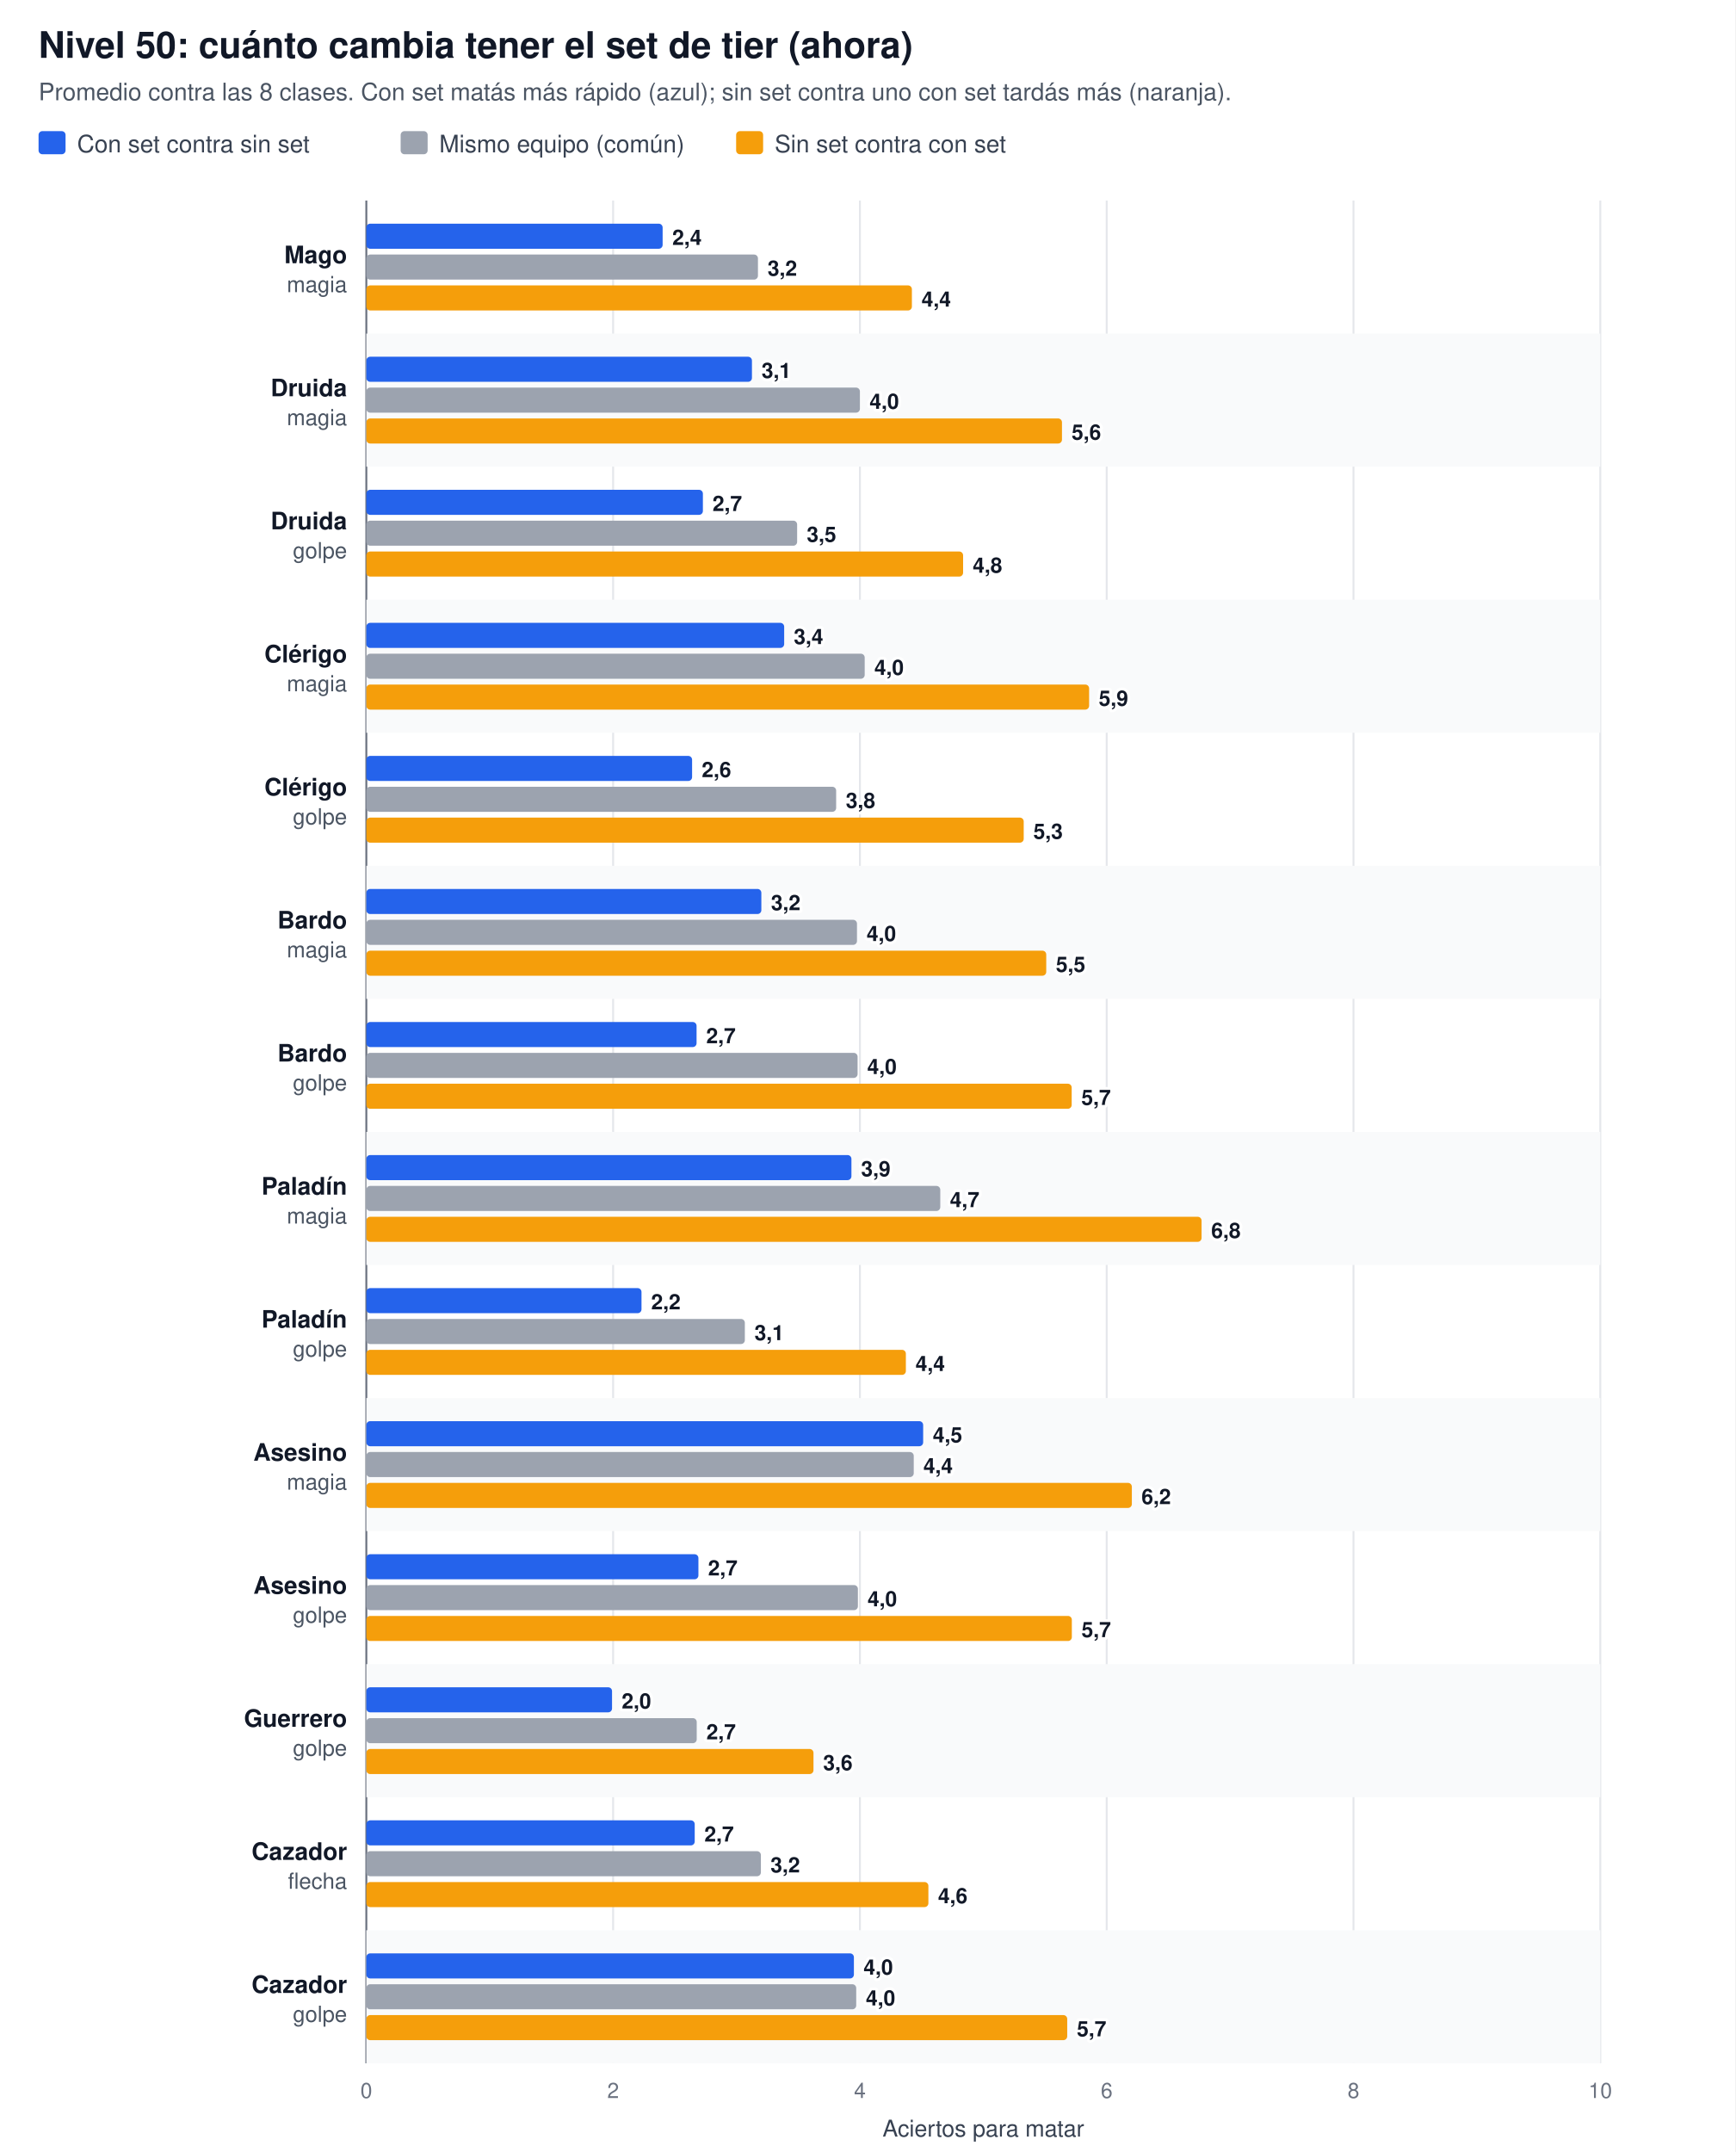
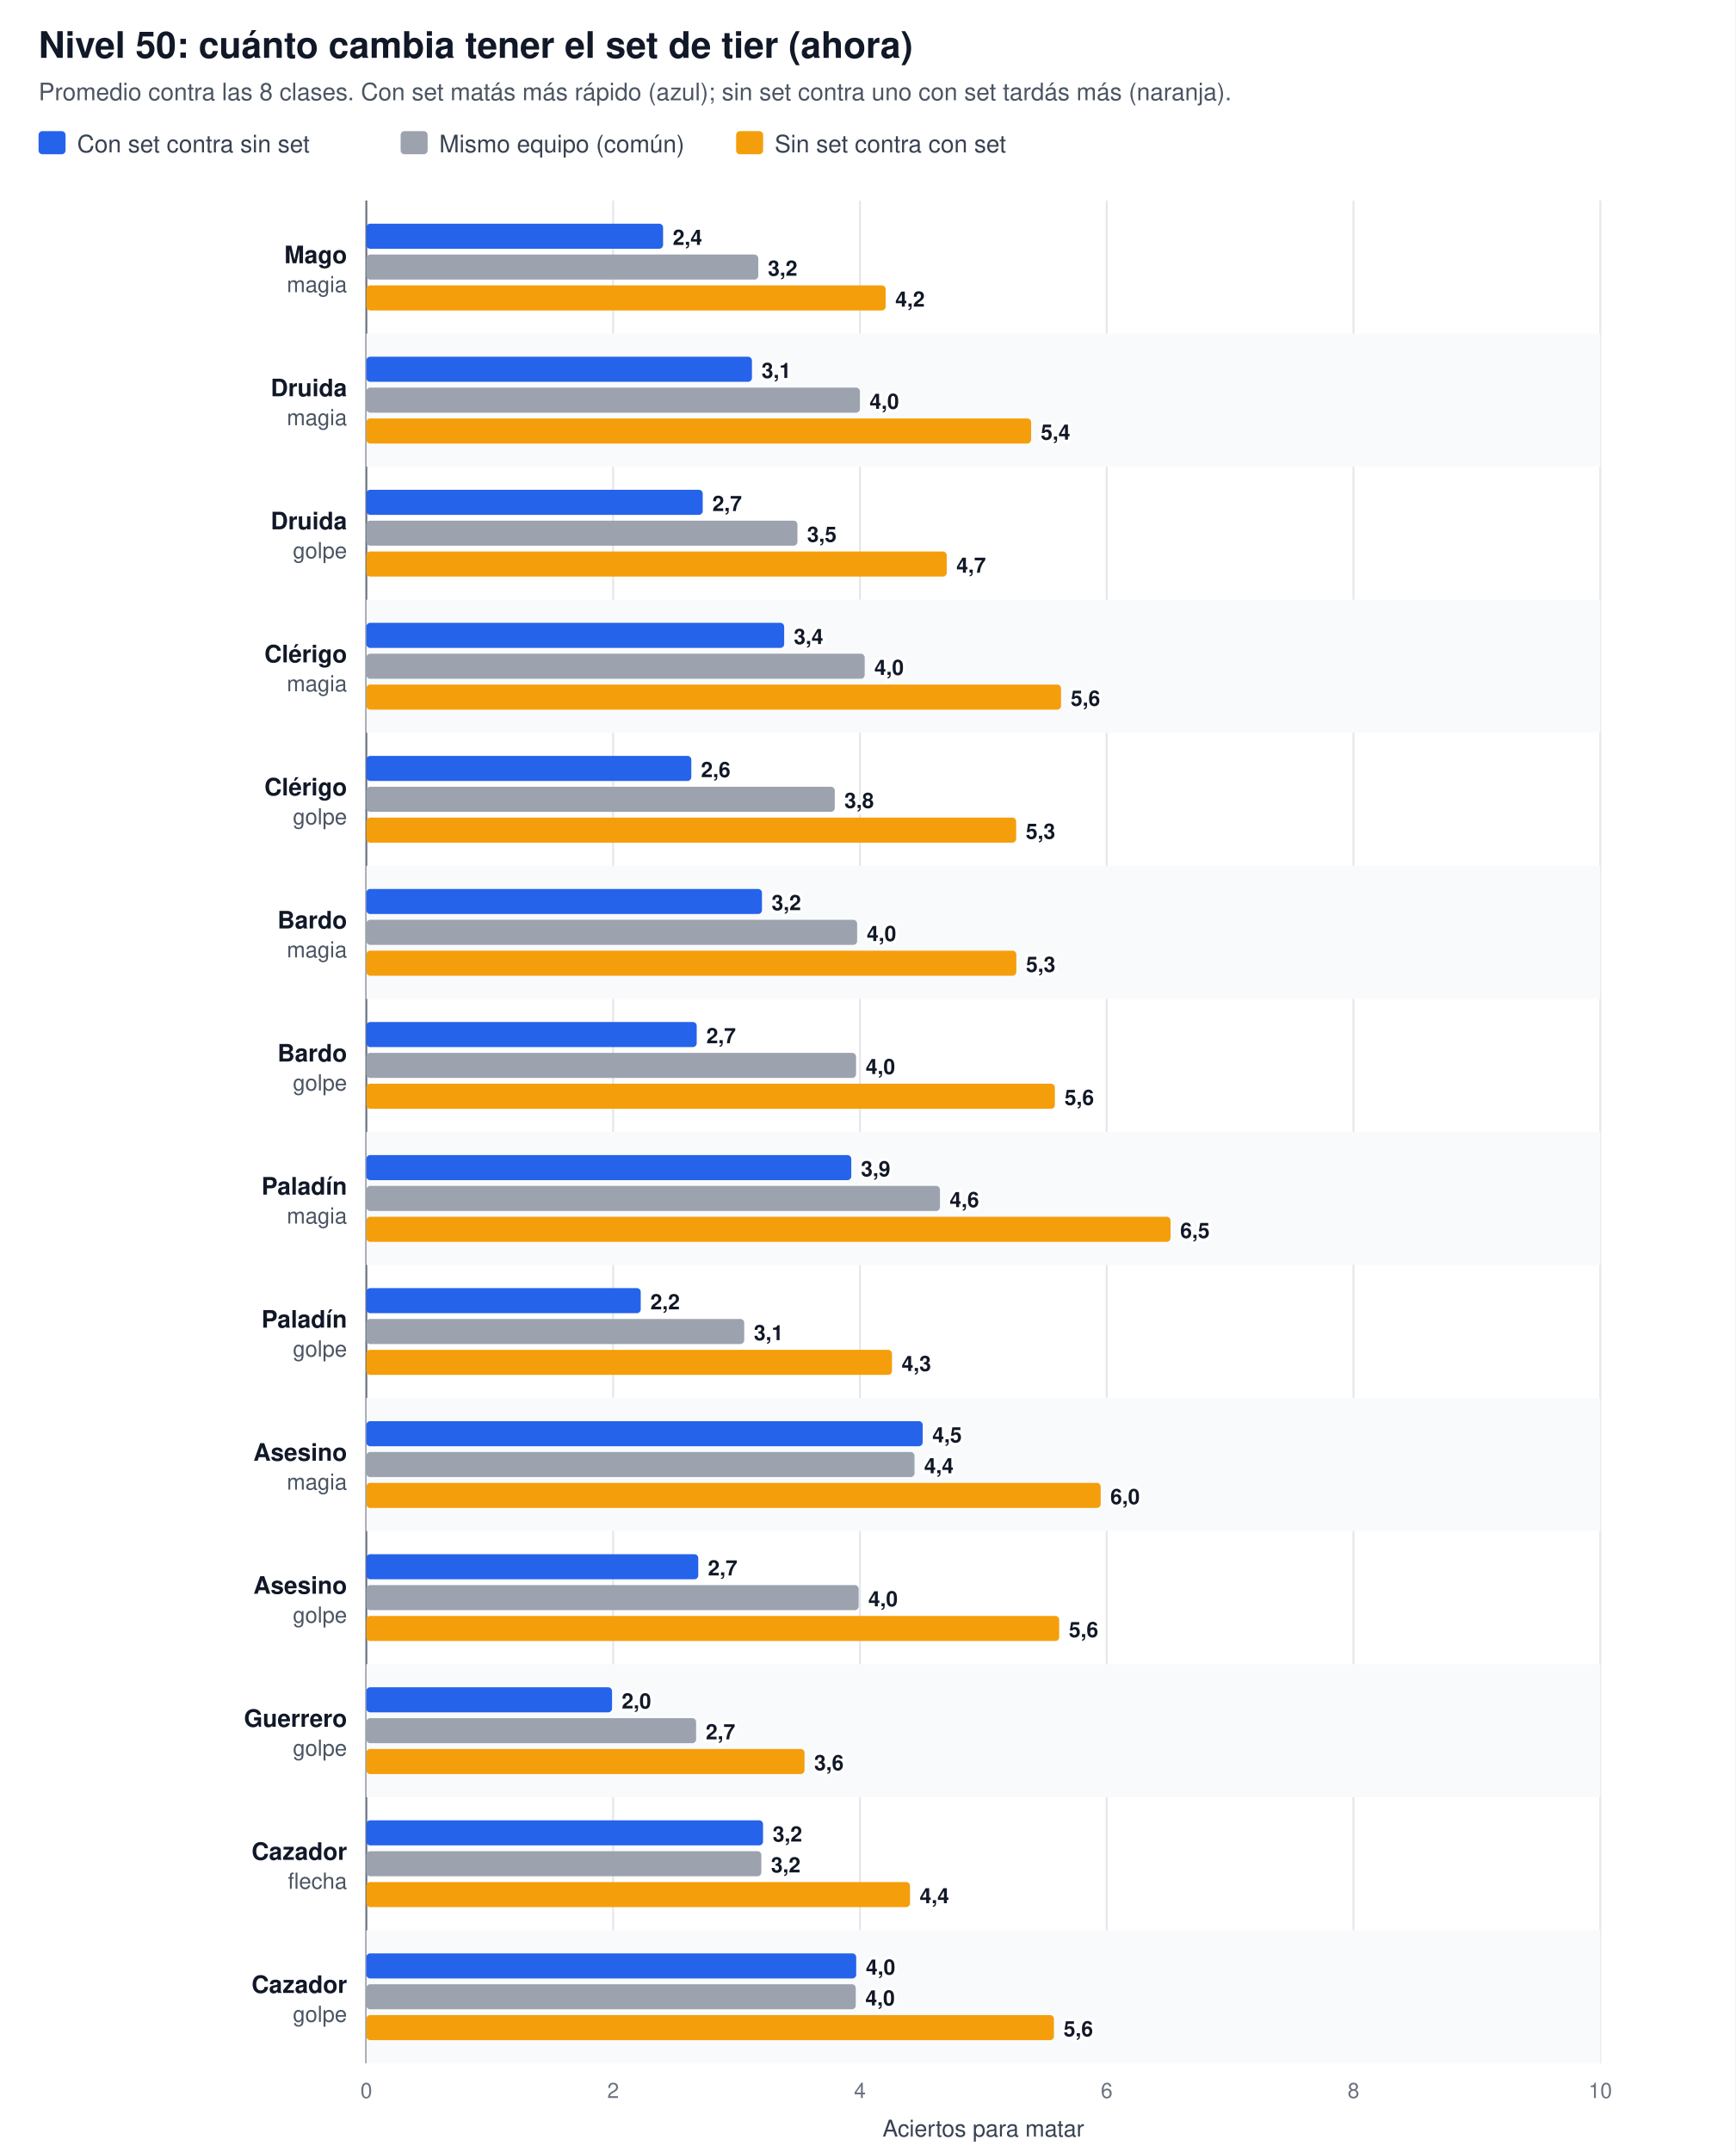
<svg xmlns="http://www.w3.org/2000/svg" width="900" height="1116" viewBox="0 0 900 1116" font-family="Helvetica, Arial, sans-serif">
  <rect width="100%" height="100%" fill="#ffffff" />
  <text x="20" y="30" font-size="19" font-weight="700" fill="#111827">Nivel 50: cuánto cambia tener el set de tier (ahora)</text>
  <text x="20" y="52" font-size="12.5" fill="#4b5563">Promedio contra las 8 clases. Con set matás más rápido (azul); sin set contra uno con set tardás más (naranja).</text>
  <rect x="20" y="68" width="14" height="12" fill="#2563eb" rx="2" />
  <text x="40" y="79" font-size="12.5" fill="#374151">Con set contra sin set</text>
  <rect x="207.8" y="68" width="14" height="12" fill="#9ca3af" rx="2" />
  <text x="227.8" y="79" font-size="12.5" fill="#374151">Mismo equipo (común)</text>
  <rect x="381.8" y="68" width="14" height="12" fill="#f59e0b" rx="2" />
  <text x="401.8" y="79" font-size="12.5" fill="#374151">Sin set contra con set</text>
  <line x1="190" y1="104" x2="190" y2="1070" stroke="#6b7280" stroke-width="1" />
  <text x="190" y="1088" font-size="11" text-anchor="middle" fill="#6b7280">0</text>
  <line x1="318" y1="104" x2="318" y2="1070" stroke="#e5e7eb" stroke-width="1" />
  <text x="318" y="1088" font-size="11" text-anchor="middle" fill="#6b7280">2</text>
  <line x1="446" y1="104" x2="446" y2="1070" stroke="#e5e7eb" stroke-width="1" />
  <text x="446" y="1088" font-size="11" text-anchor="middle" fill="#6b7280">4</text>
  <line x1="574" y1="104" x2="574" y2="1070" stroke="#e5e7eb" stroke-width="1" />
  <text x="574" y="1088" font-size="11" text-anchor="middle" fill="#6b7280">6</text>
  <line x1="702" y1="104" x2="702" y2="1070" stroke="#e5e7eb" stroke-width="1" />
  <text x="702" y="1088" font-size="11" text-anchor="middle" fill="#6b7280">8</text>
  <line x1="830" y1="104" x2="830" y2="1070" stroke="#e5e7eb" stroke-width="1" />
  <text x="830" y="1088" font-size="11" text-anchor="middle" fill="#6b7280">10</text>
  <text x="510" y="1108" font-size="12" text-anchor="middle" fill="#374151">Aciertos para matar</text>
  <text x="180" y="136.5" font-size="12.5" font-weight="600" text-anchor="end" fill="#111827">Mago</text>
  <text x="180" y="151.5" font-size="11.5" text-anchor="end" fill="#4b5563">magia</text>
-   <rect x="190" y="116" width="153.68" height="13" fill="#2563eb" rx="2" />
-   <rect x="190" y="132" width="203.12" height="13" fill="#9ca3af" rx="2" />
-   <rect x="190" y="148" width="282.96" height="13" fill="#f59e0b" rx="2" />
-   <text x="348.68" y="127" font-size="11" font-weight="600" fill="#111827" paint-order="stroke" stroke="#ffffff" stroke-width="3" stroke-linejoin="round">2,4</text>
-   <text x="398.12" y="143" font-size="11" font-weight="600" fill="#111827" paint-order="stroke" stroke="#ffffff" stroke-width="3" stroke-linejoin="round">3,2</text>
-   <text x="477.96" y="159" font-size="11" font-weight="600" fill="#111827" paint-order="stroke" stroke="#ffffff" stroke-width="3" stroke-linejoin="round">4,4</text>
+   <rect x="190" y="116" width="153.92" height="13" fill="#2563eb" rx="2" />
+   <rect x="190" y="132" width="203.28" height="13" fill="#9ca3af" rx="2" />
+   <rect x="190" y="148" width="269.36" height="13" fill="#f59e0b" rx="2" />
+   <text x="348.92" y="127" font-size="11" font-weight="600" fill="#111827" paint-order="stroke" stroke="#ffffff" stroke-width="3" stroke-linejoin="round">2,4</text>
+   <text x="398.28" y="143" font-size="11" font-weight="600" fill="#111827" paint-order="stroke" stroke="#ffffff" stroke-width="3" stroke-linejoin="round">3,2</text>
+   <text x="464.36" y="159" font-size="11" font-weight="600" fill="#111827" paint-order="stroke" stroke="#ffffff" stroke-width="3" stroke-linejoin="round">4,2</text>
  <rect x="190" y="173" width="640" height="69" fill="#f9fafb" />
  <text x="180" y="205.5" font-size="12.5" font-weight="600" text-anchor="end" fill="#111827">Druida</text>
  <text x="180" y="220.5" font-size="11.5" text-anchor="end" fill="#4b5563">magia</text>
  <rect x="190" y="185" width="200" height="13" fill="#2563eb" rx="2" />
  <rect x="190" y="201" width="256" height="13" fill="#9ca3af" rx="2" />
-   <rect x="190" y="217" width="360.8" height="13" fill="#f59e0b" rx="2" />
+   <rect x="190" y="217" width="344.8" height="13" fill="#f59e0b" rx="2" />
  <text x="395" y="196" font-size="11" font-weight="600" fill="#111827" paint-order="stroke" stroke="#ffffff" stroke-width="3" stroke-linejoin="round">3,1</text>
  <text x="451" y="212" font-size="11" font-weight="600" fill="#111827" paint-order="stroke" stroke="#ffffff" stroke-width="3" stroke-linejoin="round">4,0</text>
-   <text x="555.8" y="228" font-size="11" font-weight="600" fill="#111827" paint-order="stroke" stroke="#ffffff" stroke-width="3" stroke-linejoin="round">5,6</text>
+   <text x="539.8" y="228" font-size="11" font-weight="600" fill="#111827" paint-order="stroke" stroke="#ffffff" stroke-width="3" stroke-linejoin="round">5,4</text>
  <text x="180" y="274.5" font-size="12.5" font-weight="600" text-anchor="end" fill="#111827">Druida</text>
  <text x="180" y="289.5" font-size="11.5" text-anchor="end" fill="#4b5563">golpe</text>
-   <rect x="190" y="254" width="174.56" height="13" fill="#2563eb" rx="2" />
-   <rect x="190" y="270" width="223.44" height="13" fill="#9ca3af" rx="2" />
-   <rect x="190" y="286" width="309.52" height="13" fill="#f59e0b" rx="2" />
-   <text x="369.56" y="265" font-size="11" font-weight="600" fill="#111827" paint-order="stroke" stroke="#ffffff" stroke-width="3" stroke-linejoin="round">2,7</text>
-   <text x="418.44" y="281" font-size="11" font-weight="600" fill="#111827" paint-order="stroke" stroke="#ffffff" stroke-width="3" stroke-linejoin="round">3,5</text>
-   <text x="504.52" y="297" font-size="11" font-weight="600" fill="#111827" paint-order="stroke" stroke="#ffffff" stroke-width="3" stroke-linejoin="round">4,8</text>
+   <rect x="190" y="254" width="174.48" height="13" fill="#2563eb" rx="2" />
+   <rect x="190" y="270" width="223.6" height="13" fill="#9ca3af" rx="2" />
+   <rect x="190" y="286" width="301.04" height="13" fill="#f59e0b" rx="2" />
+   <text x="369.48" y="265" font-size="11" font-weight="600" fill="#111827" paint-order="stroke" stroke="#ffffff" stroke-width="3" stroke-linejoin="round">2,7</text>
+   <text x="418.6" y="281" font-size="11" font-weight="600" fill="#111827" paint-order="stroke" stroke="#ffffff" stroke-width="3" stroke-linejoin="round">3,5</text>
+   <text x="496.04" y="297" font-size="11" font-weight="600" fill="#111827" paint-order="stroke" stroke="#ffffff" stroke-width="3" stroke-linejoin="round">4,7</text>
  <rect x="190" y="311" width="640" height="69" fill="#f9fafb" />
  <text x="180" y="343.5" font-size="12.5" font-weight="600" text-anchor="end" fill="#111827">Clérigo</text>
  <text x="180" y="358.5" font-size="11.5" text-anchor="end" fill="#4b5563">magia</text>
  <rect x="190" y="323" width="216.72" height="13" fill="#2563eb" rx="2" />
  <rect x="190" y="339" width="258.48" height="13" fill="#9ca3af" rx="2" />
-   <rect x="190" y="355" width="374.88" height="13" fill="#f59e0b" rx="2" />
+   <rect x="190" y="355" width="360.32" height="13" fill="#f59e0b" rx="2" />
  <text x="411.72" y="334" font-size="11" font-weight="600" fill="#111827" paint-order="stroke" stroke="#ffffff" stroke-width="3" stroke-linejoin="round">3,4</text>
  <text x="453.48" y="350" font-size="11" font-weight="600" fill="#111827" paint-order="stroke" stroke="#ffffff" stroke-width="3" stroke-linejoin="round">4,0</text>
-   <text x="569.88" y="366" font-size="11" font-weight="600" fill="#111827" paint-order="stroke" stroke="#ffffff" stroke-width="3" stroke-linejoin="round">5,9</text>
+   <text x="555.32" y="366" font-size="11" font-weight="600" fill="#111827" paint-order="stroke" stroke="#ffffff" stroke-width="3" stroke-linejoin="round">5,6</text>
  <text x="180" y="412.5" font-size="12.5" font-weight="600" text-anchor="end" fill="#111827">Clérigo</text>
  <text x="180" y="427.5" font-size="11.5" text-anchor="end" fill="#4b5563">golpe</text>
-   <rect x="190" y="392" width="168.96" height="13" fill="#2563eb" rx="2" />
-   <rect x="190" y="408" width="243.68" height="13" fill="#9ca3af" rx="2" />
-   <rect x="190" y="424" width="340.96" height="13" fill="#f59e0b" rx="2" />
-   <text x="363.96" y="403" font-size="11" font-weight="600" fill="#111827" paint-order="stroke" stroke="#ffffff" stroke-width="3" stroke-linejoin="round">2,6</text>
-   <text x="438.68" y="419" font-size="11" font-weight="600" fill="#111827" paint-order="stroke" stroke="#ffffff" stroke-width="3" stroke-linejoin="round">3,8</text>
-   <text x="535.96" y="435" font-size="11" font-weight="600" fill="#111827" paint-order="stroke" stroke="#ffffff" stroke-width="3" stroke-linejoin="round">5,3</text>
+   <rect x="190" y="392" width="168.56" height="13" fill="#2563eb" rx="2" />
+   <rect x="190" y="408" width="242.96" height="13" fill="#9ca3af" rx="2" />
+   <rect x="190" y="424" width="337.04" height="13" fill="#f59e0b" rx="2" />
+   <text x="363.56" y="403" font-size="11" font-weight="600" fill="#111827" paint-order="stroke" stroke="#ffffff" stroke-width="3" stroke-linejoin="round">2,6</text>
+   <text x="437.96" y="419" font-size="11" font-weight="600" fill="#111827" paint-order="stroke" stroke="#ffffff" stroke-width="3" stroke-linejoin="round">3,8</text>
+   <text x="532.04" y="435" font-size="11" font-weight="600" fill="#111827" paint-order="stroke" stroke="#ffffff" stroke-width="3" stroke-linejoin="round">5,3</text>
  <rect x="190" y="449" width="640" height="69" fill="#f9fafb" />
  <text x="180" y="481.5" font-size="12.5" font-weight="600" text-anchor="end" fill="#111827">Bardo</text>
  <text x="180" y="496.5" font-size="11.5" text-anchor="end" fill="#4b5563">magia</text>
-   <rect x="190" y="461" width="204.88" height="13" fill="#2563eb" rx="2" />
-   <rect x="190" y="477" width="254.48" height="13" fill="#9ca3af" rx="2" />
-   <rect x="190" y="493" width="352.64" height="13" fill="#f59e0b" rx="2" />
-   <text x="399.88" y="472" font-size="11" font-weight="600" fill="#111827" paint-order="stroke" stroke="#ffffff" stroke-width="3" stroke-linejoin="round">3,2</text>
-   <text x="449.48" y="488" font-size="11" font-weight="600" fill="#111827" paint-order="stroke" stroke="#ffffff" stroke-width="3" stroke-linejoin="round">4,0</text>
-   <text x="547.64" y="504" font-size="11" font-weight="600" fill="#111827" paint-order="stroke" stroke="#ffffff" stroke-width="3" stroke-linejoin="round">5,5</text>
+   <rect x="190" y="461" width="205.2" height="13" fill="#2563eb" rx="2" />
+   <rect x="190" y="477" width="254.56" height="13" fill="#9ca3af" rx="2" />
+   <rect x="190" y="493" width="337.12" height="13" fill="#f59e0b" rx="2" />
+   <text x="400.2" y="472" font-size="11" font-weight="600" fill="#111827" paint-order="stroke" stroke="#ffffff" stroke-width="3" stroke-linejoin="round">3,2</text>
+   <text x="449.56" y="488" font-size="11" font-weight="600" fill="#111827" paint-order="stroke" stroke="#ffffff" stroke-width="3" stroke-linejoin="round">4,0</text>
+   <text x="532.12" y="504" font-size="11" font-weight="600" fill="#111827" paint-order="stroke" stroke="#ffffff" stroke-width="3" stroke-linejoin="round">5,3</text>
  <text x="180" y="550.5" font-size="12.5" font-weight="600" text-anchor="end" fill="#111827">Bardo</text>
  <text x="180" y="565.5" font-size="11.5" text-anchor="end" fill="#4b5563">golpe</text>
-   <rect x="190" y="530" width="171.28" height="13" fill="#2563eb" rx="2" />
-   <rect x="190" y="546" width="254.8" height="13" fill="#9ca3af" rx="2" />
-   <rect x="190" y="562" width="365.84" height="13" fill="#f59e0b" rx="2" />
-   <text x="366.28" y="541" font-size="11" font-weight="600" fill="#111827" paint-order="stroke" stroke="#ffffff" stroke-width="3" stroke-linejoin="round">2,7</text>
-   <text x="449.8" y="557" font-size="11" font-weight="600" fill="#111827" paint-order="stroke" stroke="#ffffff" stroke-width="3" stroke-linejoin="round">4,0</text>
-   <text x="560.84" y="573" font-size="11" font-weight="600" fill="#111827" paint-order="stroke" stroke="#ffffff" stroke-width="3" stroke-linejoin="round">5,7</text>
+   <rect x="190" y="530" width="171.36" height="13" fill="#2563eb" rx="2" />
+   <rect x="190" y="546" width="254" height="13" fill="#9ca3af" rx="2" />
+   <rect x="190" y="562" width="357.12" height="13" fill="#f59e0b" rx="2" />
+   <text x="366.36" y="541" font-size="11" font-weight="600" fill="#111827" paint-order="stroke" stroke="#ffffff" stroke-width="3" stroke-linejoin="round">2,7</text>
+   <text x="449" y="557" font-size="11" font-weight="600" fill="#111827" paint-order="stroke" stroke="#ffffff" stroke-width="3" stroke-linejoin="round">4,0</text>
+   <text x="552.12" y="573" font-size="11" font-weight="600" fill="#111827" paint-order="stroke" stroke="#ffffff" stroke-width="3" stroke-linejoin="round">5,6</text>
  <rect x="190" y="587" width="640" height="69" fill="#f9fafb" />
  <text x="180" y="619.5" font-size="12.5" font-weight="600" text-anchor="end" fill="#111827">Paladín</text>
  <text x="180" y="634.5" font-size="11.5" text-anchor="end" fill="#4b5563">magia</text>
-   <rect x="190" y="599" width="251.6" height="13" fill="#2563eb" rx="2" />
-   <rect x="190" y="615" width="297.68" height="13" fill="#9ca3af" rx="2" />
-   <rect x="190" y="631" width="433.2" height="13" fill="#f59e0b" rx="2" />
-   <text x="446.6" y="610" font-size="11" font-weight="600" fill="#111827" paint-order="stroke" stroke="#ffffff" stroke-width="3" stroke-linejoin="round">3,9</text>
-   <text x="492.68" y="626" font-size="11" font-weight="600" fill="#111827" paint-order="stroke" stroke="#ffffff" stroke-width="3" stroke-linejoin="round">4,7</text>
-   <text x="628.2" y="642" font-size="11" font-weight="600" fill="#111827" paint-order="stroke" stroke="#ffffff" stroke-width="3" stroke-linejoin="round">6,8</text>
+   <rect x="190" y="599" width="251.52" height="13" fill="#2563eb" rx="2" />
+   <rect x="190" y="615" width="297.52" height="13" fill="#9ca3af" rx="2" />
+   <rect x="190" y="631" width="417.12" height="13" fill="#f59e0b" rx="2" />
+   <text x="446.52" y="610" font-size="11" font-weight="600" fill="#111827" paint-order="stroke" stroke="#ffffff" stroke-width="3" stroke-linejoin="round">3,9</text>
+   <text x="492.52" y="626" font-size="11" font-weight="600" fill="#111827" paint-order="stroke" stroke="#ffffff" stroke-width="3" stroke-linejoin="round">4,6</text>
+   <text x="612.12" y="642" font-size="11" font-weight="600" fill="#111827" paint-order="stroke" stroke="#ffffff" stroke-width="3" stroke-linejoin="round">6,5</text>
  <text x="180" y="688.5" font-size="12.5" font-weight="600" text-anchor="end" fill="#111827">Paladín</text>
  <text x="180" y="703.5" font-size="11.5" text-anchor="end" fill="#4b5563">golpe</text>
-   <rect x="190" y="668" width="142.72" height="13" fill="#2563eb" rx="2" />
-   <rect x="190" y="684" width="196.32" height="13" fill="#9ca3af" rx="2" />
-   <rect x="190" y="700" width="279.84" height="13" fill="#f59e0b" rx="2" />
-   <text x="337.72" y="679" font-size="11" font-weight="600" fill="#111827" paint-order="stroke" stroke="#ffffff" stroke-width="3" stroke-linejoin="round">2,2</text>
-   <text x="391.32" y="695" font-size="11" font-weight="600" fill="#111827" paint-order="stroke" stroke="#ffffff" stroke-width="3" stroke-linejoin="round">3,1</text>
-   <text x="474.84" y="711" font-size="11" font-weight="600" fill="#111827" paint-order="stroke" stroke="#ffffff" stroke-width="3" stroke-linejoin="round">4,4</text>
+   <rect x="190" y="668" width="142.32" height="13" fill="#2563eb" rx="2" />
+   <rect x="190" y="684" width="196" height="13" fill="#9ca3af" rx="2" />
+   <rect x="190" y="700" width="272.64" height="13" fill="#f59e0b" rx="2" />
+   <text x="337.32" y="679" font-size="11" font-weight="600" fill="#111827" paint-order="stroke" stroke="#ffffff" stroke-width="3" stroke-linejoin="round">2,2</text>
+   <text x="391" y="695" font-size="11" font-weight="600" fill="#111827" paint-order="stroke" stroke="#ffffff" stroke-width="3" stroke-linejoin="round">3,1</text>
+   <text x="467.64" y="711" font-size="11" font-weight="600" fill="#111827" paint-order="stroke" stroke="#ffffff" stroke-width="3" stroke-linejoin="round">4,3</text>
  <rect x="190" y="725" width="640" height="69" fill="#f9fafb" />
  <text x="180" y="757.5" font-size="12.5" font-weight="600" text-anchor="end" fill="#111827">Asesino</text>
  <text x="180" y="772.5" font-size="11.5" text-anchor="end" fill="#4b5563">magia</text>
-   <rect x="190" y="737" width="288.8" height="13" fill="#2563eb" rx="2" />
-   <rect x="190" y="753" width="283.92" height="13" fill="#9ca3af" rx="2" />
-   <rect x="190" y="769" width="397.04" height="13" fill="#f59e0b" rx="2" />
-   <text x="483.8" y="748" font-size="11" font-weight="600" fill="#111827" paint-order="stroke" stroke="#ffffff" stroke-width="3" stroke-linejoin="round">4,5</text>
-   <text x="478.92" y="764" font-size="11" font-weight="600" fill="#111827" paint-order="stroke" stroke="#ffffff" stroke-width="3" stroke-linejoin="round">4,4</text>
-   <text x="592.04" y="780" font-size="11" font-weight="600" fill="#111827" paint-order="stroke" stroke="#ffffff" stroke-width="3" stroke-linejoin="round">6,2</text>
+   <rect x="190" y="737" width="288.56" height="13" fill="#2563eb" rx="2" />
+   <rect x="190" y="753" width="284.32" height="13" fill="#9ca3af" rx="2" />
+   <rect x="190" y="769" width="380.88" height="13" fill="#f59e0b" rx="2" />
+   <text x="483.56" y="748" font-size="11" font-weight="600" fill="#111827" paint-order="stroke" stroke="#ffffff" stroke-width="3" stroke-linejoin="round">4,5</text>
+   <text x="479.32" y="764" font-size="11" font-weight="600" fill="#111827" paint-order="stroke" stroke="#ffffff" stroke-width="3" stroke-linejoin="round">4,4</text>
+   <text x="575.88" y="780" font-size="11" font-weight="600" fill="#111827" paint-order="stroke" stroke="#ffffff" stroke-width="3" stroke-linejoin="round">6,0</text>
  <text x="180" y="826.5" font-size="12.5" font-weight="600" text-anchor="end" fill="#111827">Asesino</text>
  <text x="180" y="841.5" font-size="11.5" text-anchor="end" fill="#4b5563">golpe</text>
-   <rect x="190" y="806" width="172.24" height="13" fill="#2563eb" rx="2" />
-   <rect x="190" y="822" width="254.96" height="13" fill="#9ca3af" rx="2" />
-   <rect x="190" y="838" width="365.92" height="13" fill="#f59e0b" rx="2" />
-   <text x="367.24" y="817" font-size="11" font-weight="600" fill="#111827" paint-order="stroke" stroke="#ffffff" stroke-width="3" stroke-linejoin="round">2,7</text>
-   <text x="449.96" y="833" font-size="11" font-weight="600" fill="#111827" paint-order="stroke" stroke="#ffffff" stroke-width="3" stroke-linejoin="round">4,0</text>
-   <text x="560.92" y="849" font-size="11" font-weight="600" fill="#111827" paint-order="stroke" stroke="#ffffff" stroke-width="3" stroke-linejoin="round">5,7</text>
+   <rect x="190" y="806" width="172.16" height="13" fill="#2563eb" rx="2" />
+   <rect x="190" y="822" width="255.36" height="13" fill="#9ca3af" rx="2" />
+   <rect x="190" y="838" width="359.36" height="13" fill="#f59e0b" rx="2" />
+   <text x="367.16" y="817" font-size="11" font-weight="600" fill="#111827" paint-order="stroke" stroke="#ffffff" stroke-width="3" stroke-linejoin="round">2,7</text>
+   <text x="450.36" y="833" font-size="11" font-weight="600" fill="#111827" paint-order="stroke" stroke="#ffffff" stroke-width="3" stroke-linejoin="round">4,0</text>
+   <text x="554.36" y="849" font-size="11" font-weight="600" fill="#111827" paint-order="stroke" stroke="#ffffff" stroke-width="3" stroke-linejoin="round">5,6</text>
  <rect x="190" y="863" width="640" height="69" fill="#f9fafb" />
  <text x="180" y="895.5" font-size="12.5" font-weight="600" text-anchor="end" fill="#111827">Guerrero</text>
  <text x="180" y="910.5" font-size="11.5" text-anchor="end" fill="#4b5563">golpe</text>
  <rect x="190" y="875" width="127.44" height="13" fill="#2563eb" rx="2" />
-   <rect x="190" y="891" width="171.36" height="13" fill="#9ca3af" rx="2" />
-   <rect x="190" y="907" width="231.92" height="13" fill="#f59e0b" rx="2" />
+   <rect x="190" y="891" width="171.04" height="13" fill="#9ca3af" rx="2" />
+   <rect x="190" y="907" width="227.28" height="13" fill="#f59e0b" rx="2" />
  <text x="322.44" y="886" font-size="11" font-weight="600" fill="#111827" paint-order="stroke" stroke="#ffffff" stroke-width="3" stroke-linejoin="round">2,0</text>
-   <text x="366.36" y="902" font-size="11" font-weight="600" fill="#111827" paint-order="stroke" stroke="#ffffff" stroke-width="3" stroke-linejoin="round">2,7</text>
-   <text x="426.92" y="918" font-size="11" font-weight="600" fill="#111827" paint-order="stroke" stroke="#ffffff" stroke-width="3" stroke-linejoin="round">3,6</text>
+   <text x="366.04" y="902" font-size="11" font-weight="600" fill="#111827" paint-order="stroke" stroke="#ffffff" stroke-width="3" stroke-linejoin="round">2,7</text>
+   <text x="422.28" y="918" font-size="11" font-weight="600" fill="#111827" paint-order="stroke" stroke="#ffffff" stroke-width="3" stroke-linejoin="round">3,6</text>
  <text x="180" y="964.5" font-size="12.5" font-weight="600" text-anchor="end" fill="#111827">Cazador</text>
  <text x="180" y="979.5" font-size="11.5" text-anchor="end" fill="#4b5563">flecha</text>
-   <rect x="190" y="944" width="170.32" height="13" fill="#2563eb" rx="2" />
-   <rect x="190" y="960" width="204.64" height="13" fill="#9ca3af" rx="2" />
-   <rect x="190" y="976" width="291.52" height="13" fill="#f59e0b" rx="2" />
-   <text x="365.32" y="955" font-size="11" font-weight="600" fill="#111827" paint-order="stroke" stroke="#ffffff" stroke-width="3" stroke-linejoin="round">2,7</text>
-   <text x="399.64" y="971" font-size="11" font-weight="600" fill="#111827" paint-order="stroke" stroke="#ffffff" stroke-width="3" stroke-linejoin="round">3,2</text>
-   <text x="486.52" y="987" font-size="11" font-weight="600" fill="#111827" paint-order="stroke" stroke="#ffffff" stroke-width="3" stroke-linejoin="round">4,6</text>
+   <rect x="190" y="944" width="205.76" height="13" fill="#2563eb" rx="2" />
+   <rect x="190" y="960" width="204.88" height="13" fill="#9ca3af" rx="2" />
+   <rect x="190" y="976" width="282" height="13" fill="#f59e0b" rx="2" />
+   <text x="400.76" y="955" font-size="11" font-weight="600" fill="#111827" paint-order="stroke" stroke="#ffffff" stroke-width="3" stroke-linejoin="round">3,2</text>
+   <text x="399.88" y="971" font-size="11" font-weight="600" fill="#111827" paint-order="stroke" stroke="#ffffff" stroke-width="3" stroke-linejoin="round">3,2</text>
+   <text x="477" y="987" font-size="11" font-weight="600" fill="#111827" paint-order="stroke" stroke="#ffffff" stroke-width="3" stroke-linejoin="round">4,4</text>
  <rect x="190" y="1001" width="640" height="69" fill="#f9fafb" />
  <text x="180" y="1033.5" font-size="12.5" font-weight="600" text-anchor="end" fill="#111827">Cazador</text>
  <text x="180" y="1048.5" font-size="11.5" text-anchor="end" fill="#4b5563">golpe</text>
-   <rect x="190" y="1013" width="252.88" height="13" fill="#2563eb" rx="2" />
-   <rect x="190" y="1029" width="254.08" height="13" fill="#9ca3af" rx="2" />
-   <rect x="190" y="1045" width="363.52" height="13" fill="#f59e0b" rx="2" />
-   <text x="447.88" y="1024" font-size="11" font-weight="600" fill="#111827" paint-order="stroke" stroke="#ffffff" stroke-width="3" stroke-linejoin="round">4,0</text>
-   <text x="449.08" y="1040" font-size="11" font-weight="600" fill="#111827" paint-order="stroke" stroke="#ffffff" stroke-width="3" stroke-linejoin="round">4,0</text>
-   <text x="558.52" y="1056" font-size="11" font-weight="600" fill="#111827" paint-order="stroke" stroke="#ffffff" stroke-width="3" stroke-linejoin="round">5,7</text>
+   <rect x="190" y="1013" width="254.08" height="13" fill="#2563eb" rx="2" />
+   <rect x="190" y="1029" width="253.84" height="13" fill="#9ca3af" rx="2" />
+   <rect x="190" y="1045" width="356.64" height="13" fill="#f59e0b" rx="2" />
+   <text x="449.08" y="1024" font-size="11" font-weight="600" fill="#111827" paint-order="stroke" stroke="#ffffff" stroke-width="3" stroke-linejoin="round">4,0</text>
+   <text x="448.84" y="1040" font-size="11" font-weight="600" fill="#111827" paint-order="stroke" stroke="#ffffff" stroke-width="3" stroke-linejoin="round">4,0</text>
+   <text x="551.64" y="1056" font-size="11" font-weight="600" fill="#111827" paint-order="stroke" stroke="#ffffff" stroke-width="3" stroke-linejoin="round">5,6</text>
</svg>
